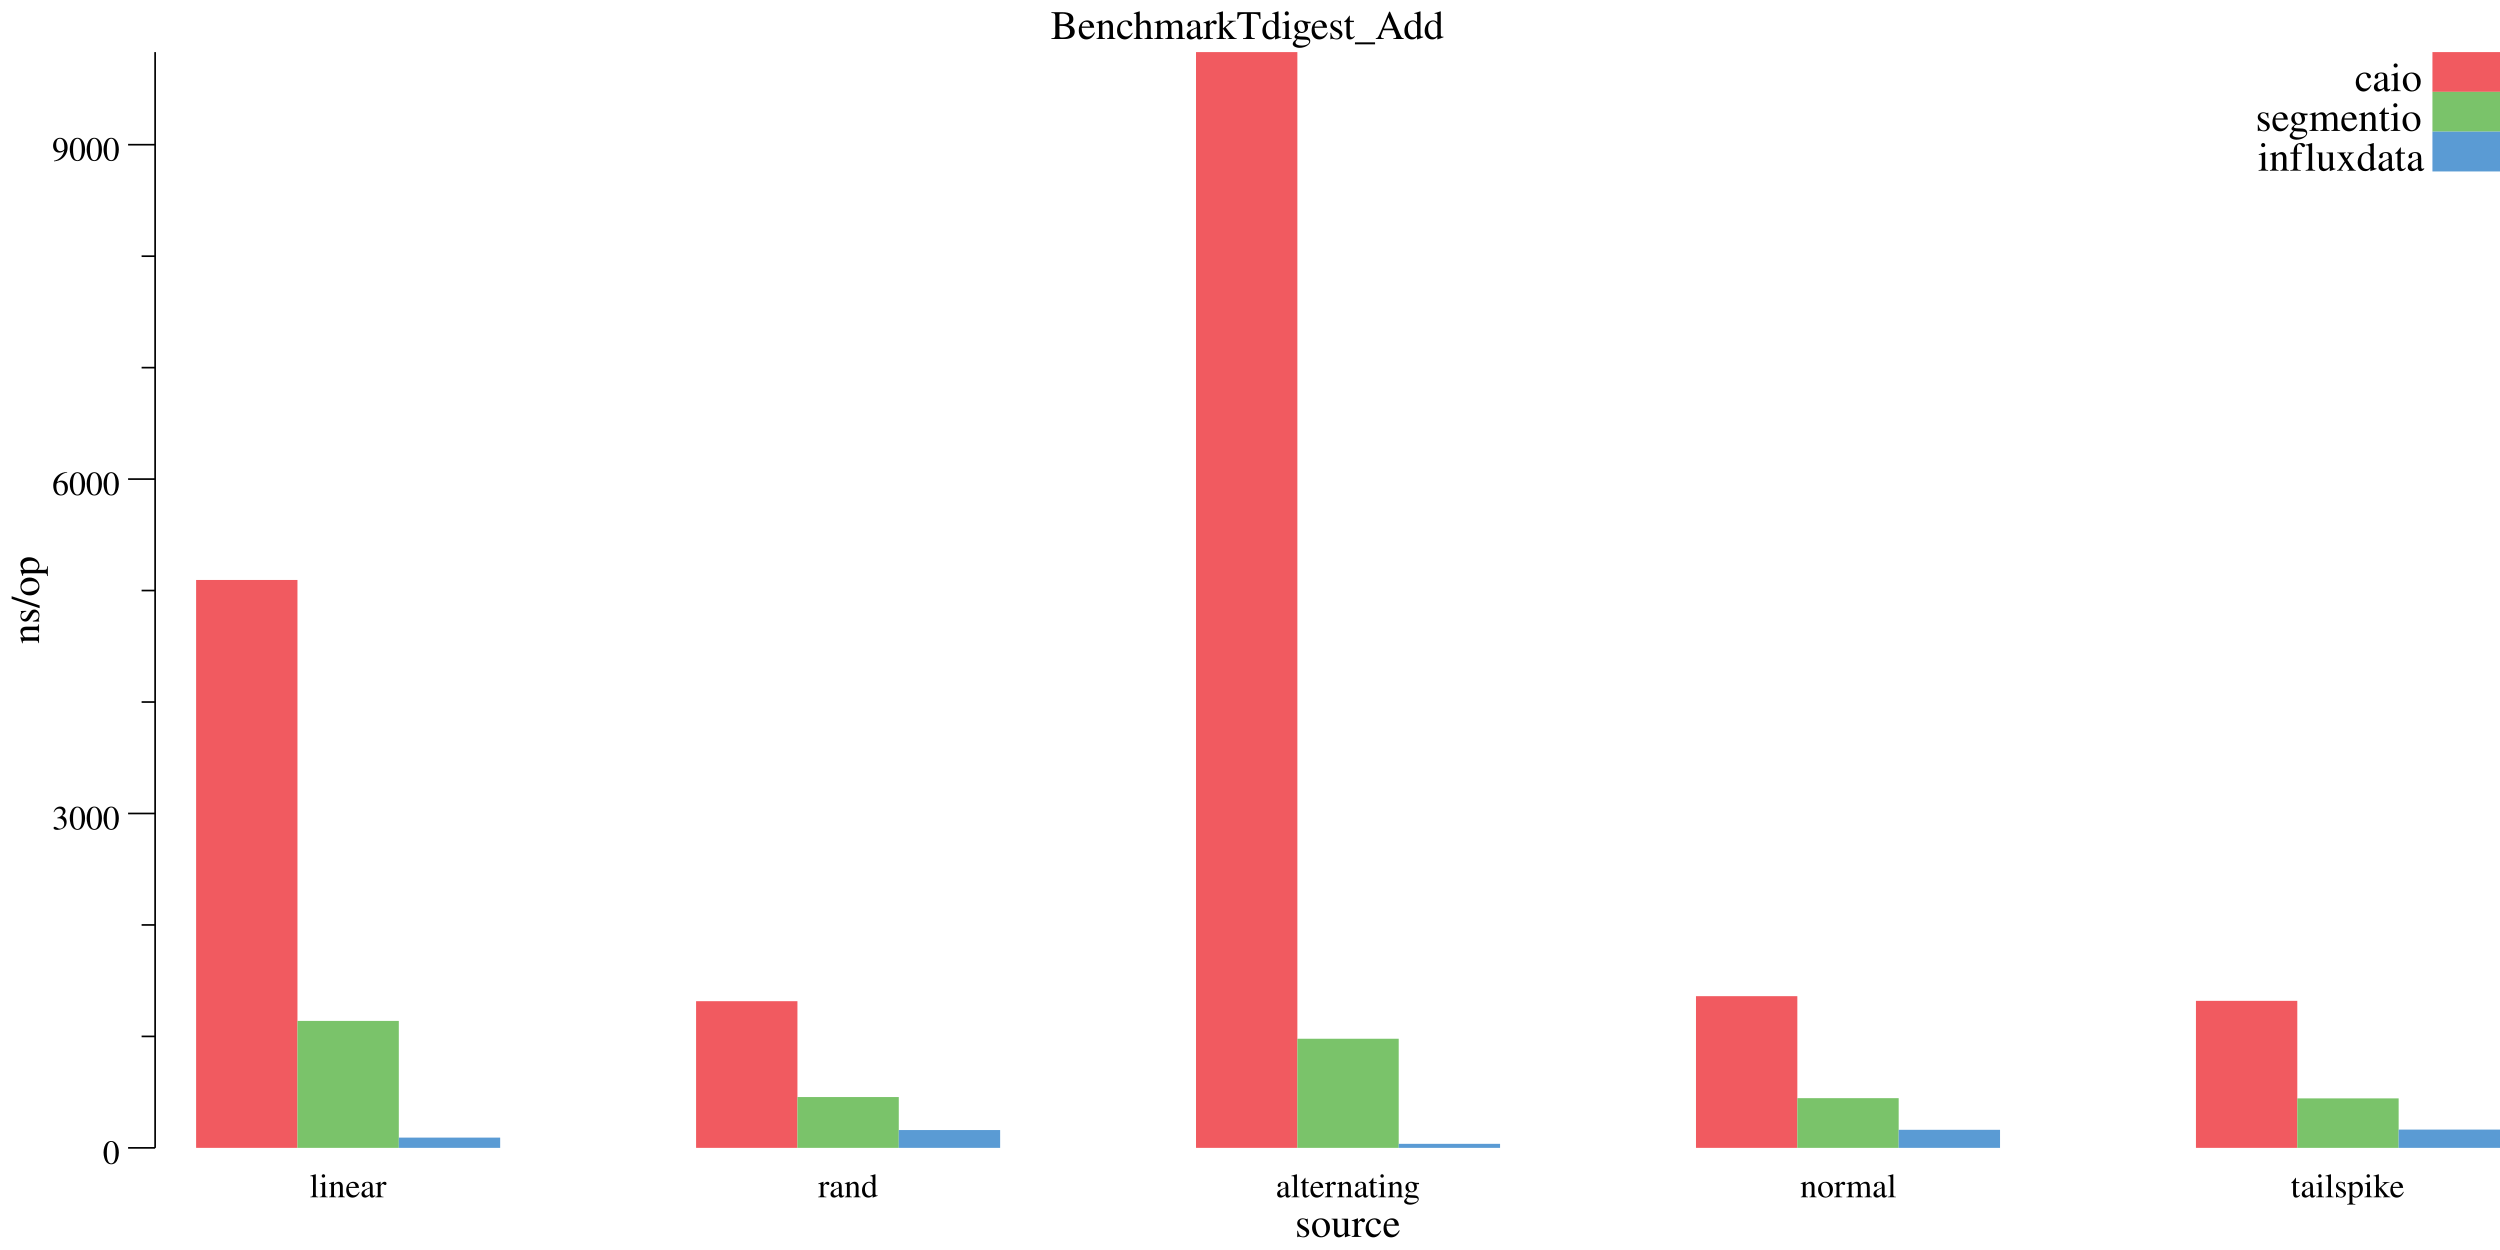
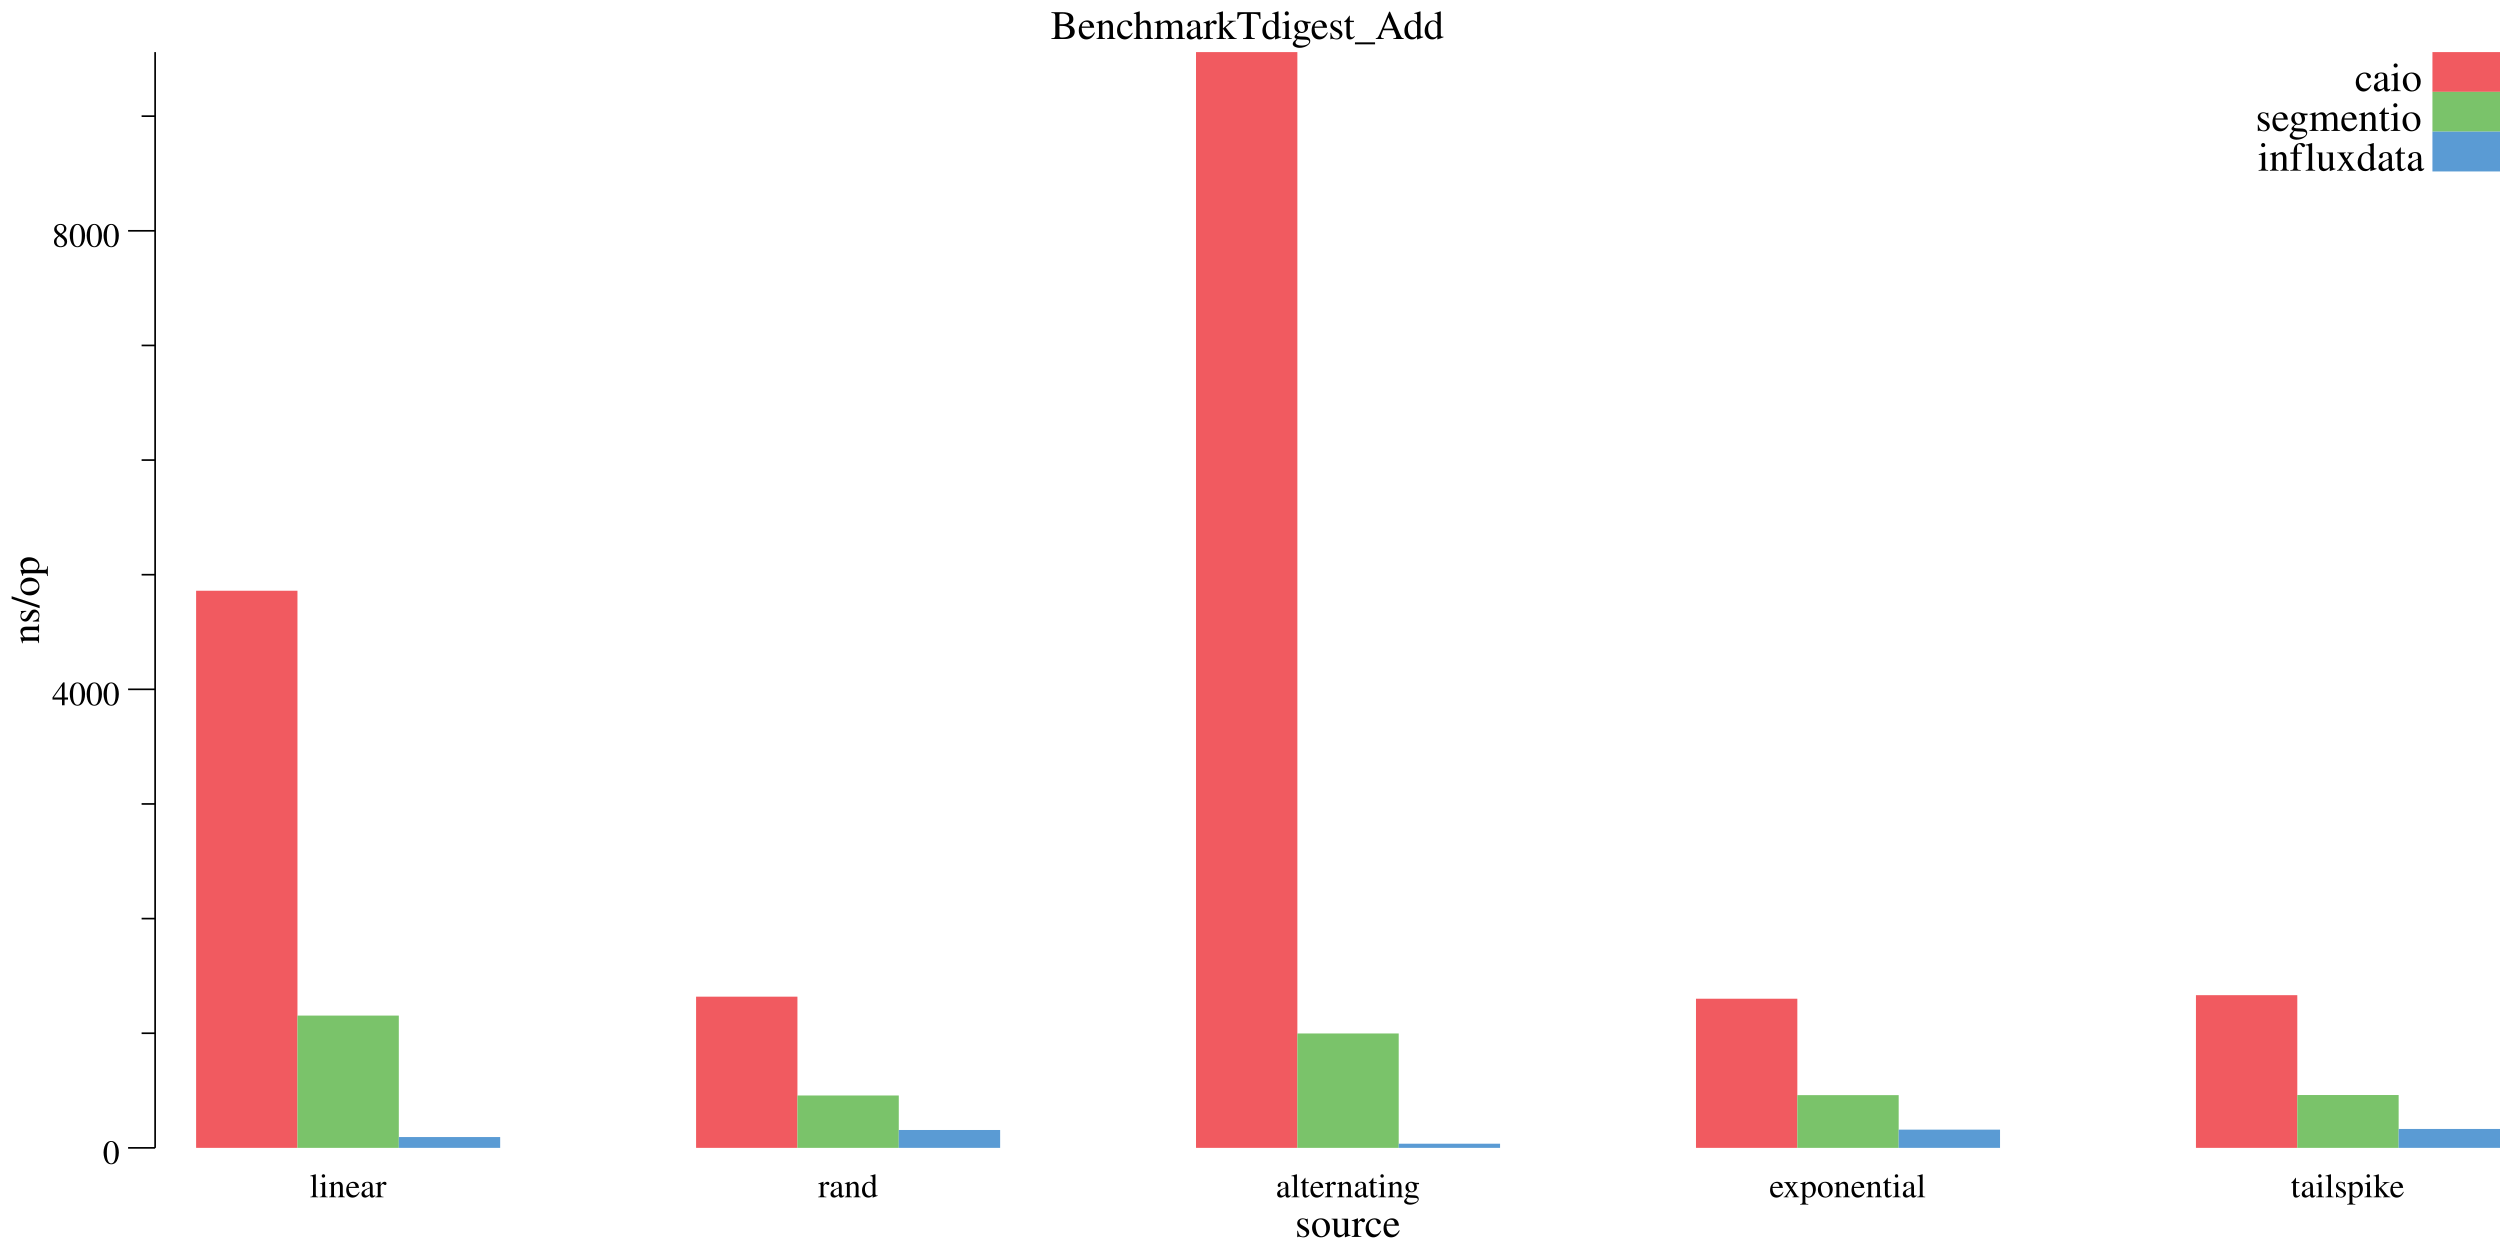
<svg xmlns="http://www.w3.org/2000/svg" width="740pt" height="370pt" viewBox="0 0 740 370">
  <g transform="scale(1, -1) translate(0, -370)">
    <path d="M0,0L740,0L740,370L0,370Z" style="fill:#FFFFFF" />
    <text x="311.01" y="-358.45" transform="scale(1, -1)" style="font-family:Times;font-weight:normal;font-style:normal;font-size:12px">BenchmarkTdigest_Add</text>
    <text x="383.36" y="-3.861" transform="scale(1, -1)" style="font-family:Times;font-weight:normal;font-style:normal;font-size:12px">source</text>
    <text x="91.666" y="-15.602" transform="scale(1, -1)" style="font-family:Times;font-weight:normal;font-style:normal;font-size:10px">linear</text>
    <text x="242.15" y="-15.602" transform="scale(1, -1)" style="font-family:Times;font-weight:normal;font-style:normal;font-size:10px">rand</text>
    <text x="377.64" y="-15.602" transform="scale(1, -1)" style="font-family:Times;font-weight:normal;font-style:normal;font-size:10px">alternating</text>
-     <text x="532.85" y="-15.602" transform="scale(1, -1)" style="font-family:Times;font-weight:normal;font-style:normal;font-size:10px">normal</text>
+     <text x="523.69" y="-15.602" transform="scale(1, -1)" style="font-family:Times;font-weight:normal;font-style:normal;font-size:10px">exponential</text>
    <text x="678.06" y="-15.602" transform="scale(1, -1)" style="font-family:Times;font-weight:normal;font-style:normal;font-size:10px">tailspike</text>
    <g transform="rotate(90)">
      <text x="179.41" y="11.555" transform="scale(1, -1)" style="font-family:Times;font-weight:normal;font-style:normal;font-size:12px">ns/op</text>
    </g>
    <text x="30.416" y="-25.509" transform="scale(1, -1)" style="font-family:Times;font-weight:normal;font-style:normal;font-size:10px">0</text>
-     <text x="15.416" y="-124.49" transform="scale(1, -1)" style="font-family:Times;font-weight:normal;font-style:normal;font-size:10px">3000</text>
-     <text x="15.416" y="-223.47" transform="scale(1, -1)" style="font-family:Times;font-weight:normal;font-style:normal;font-size:10px">6000</text>
-     <text x="15.416" y="-322.45" transform="scale(1, -1)" style="font-family:Times;font-weight:normal;font-style:normal;font-size:10px">9000</text>
+     <text x="15.416" y="-161.24" transform="scale(1, -1)" style="font-family:Times;font-weight:normal;font-style:normal;font-size:10px">4000</text>
+     <text x="15.416" y="-296.96" transform="scale(1, -1)" style="font-family:Times;font-weight:normal;font-style:normal;font-size:10px">8000</text>
    <path d="M37.916,30.23L45.916,30.23" style="fill:none;stroke:#000000;stroke-width:0.5" />
-     <path d="M37.916,129.21L45.916,129.21" style="fill:none;stroke:#000000;stroke-width:0.5" />
-     <path d="M37.916,228.19L45.916,228.19" style="fill:none;stroke:#000000;stroke-width:0.5" />
-     <path d="M37.916,327.17L45.916,327.17" style="fill:none;stroke:#000000;stroke-width:0.5" />
-     <path d="M41.916,63.223L45.916,63.223" style="fill:none;stroke:#000000;stroke-width:0.5" />
-     <path d="M41.916,96.216L45.916,96.216" style="fill:none;stroke:#000000;stroke-width:0.5" />
-     <path d="M41.916,162.2L45.916,162.2" style="fill:none;stroke:#000000;stroke-width:0.5" />
-     <path d="M41.916,195.2L45.916,195.2" style="fill:none;stroke:#000000;stroke-width:0.5" />
-     <path d="M41.916,261.18L45.916,261.18" style="fill:none;stroke:#000000;stroke-width:0.5" />
-     <path d="M41.916,294.17L45.916,294.17" style="fill:none;stroke:#000000;stroke-width:0.5" />
+     <path d="M37.916,165.96L45.916,165.96" style="fill:none;stroke:#000000;stroke-width:0.5" />
+     <path d="M37.916,301.68L45.916,301.68" style="fill:none;stroke:#000000;stroke-width:0.5" />
+     <path d="M41.916,64.162L45.916,64.162" style="fill:none;stroke:#000000;stroke-width:0.5" />
+     <path d="M41.916,98.094L45.916,98.094" style="fill:none;stroke:#000000;stroke-width:0.5" />
+     <path d="M41.916,132.03L45.916,132.03" style="fill:none;stroke:#000000;stroke-width:0.5" />
+     <path d="M41.916,199.89L45.916,199.89" style="fill:none;stroke:#000000;stroke-width:0.5" />
+     <path d="M41.916,233.82L45.916,233.82" style="fill:none;stroke:#000000;stroke-width:0.5" />
+     <path d="M41.916,267.75L45.916,267.75" style="fill:none;stroke:#000000;stroke-width:0.5" />
+     <path d="M41.916,335.62L45.916,335.62" style="fill:none;stroke:#000000;stroke-width:0.5" />
    <path d="M45.916,30.23L45.916,354.58" style="fill:none;stroke:#000000;stroke-width:0.5" />
-     <path d="M58.048,30.23L58.048,198.33L88.048,198.33L88.048,30.23Z" style="fill:#F15A60" />
-     <path d="M206.04,30.23L206.04,73.649L236.04,73.649L236.04,30.23Z" style="fill:#F15A60" />
+     <path d="M58.048,30.23L58.048,195.14L88.048,195.14L88.048,30.23Z" style="fill:#F15A60" />
+     <path d="M206.04,30.23L206.04,74.986L236.04,74.986L236.04,30.23Z" style="fill:#F15A60" />
    <path d="M354.02,30.23L354.02,354.58L384.02,354.58L384.02,30.23Z" style="fill:#F15A60" />
-     <path d="M502.01,30.23L502.01,75.134L532.01,75.134L532.01,30.23Z" style="fill:#F15A60" />
-     <path d="M650,30.23L650,73.748L680,73.748L680,30.23Z" style="fill:#F15A60" />
-     <path d="M88.048,30.23L88.048,67.809L118.05,67.809L118.05,30.23Z" style="fill:#7AC36A" />
-     <path d="M236.04,30.23L236.04,45.275L266.04,45.275L266.04,30.23Z" style="fill:#7AC36A" />
-     <path d="M384.02,30.23L384.02,62.531L414.02,62.531L414.02,30.23Z" style="fill:#7AC36A" />
-     <path d="M532.01,30.23L532.01,44.945L562.01,44.945L562.01,30.23Z" style="fill:#7AC36A" />
-     <path d="M680,30.23L680,44.879L710,44.879L710,30.23Z" style="fill:#7AC36A" />
-     <path d="M118.05,30.23L118.05,33.269L148.05,33.269L148.05,30.23Z" style="fill:#5A9BD4" />
-     <path d="M266.04,30.23L266.04,35.509L296.04,35.509L296.04,30.23Z" style="fill:#5A9BD4" />
-     <path d="M414.02,30.23L414.02,31.425L444.02,31.425L444.02,30.23Z" style="fill:#5A9BD4" />
-     <path d="M562.01,30.23L562.01,35.575L592.01,35.575L592.01,30.23Z" style="fill:#5A9BD4" />
-     <path d="M710,30.23L710,35.641L740,35.641L740,30.23Z" style="fill:#5A9BD4" />
+     <path d="M502.01,30.23L502.01,74.376L532.01,74.376L532.01,30.23Z" style="fill:#F15A60" />
+     <path d="M650,30.23L650,75.428L680,75.428L680,30.23Z" style="fill:#F15A60" />
+     <path d="M88.048,30.23L88.048,69.388L118.05,69.388L118.05,30.23Z" style="fill:#7AC36A" />
+     <path d="M236.04,30.23L236.04,45.737L266.04,45.737L266.04,30.23Z" style="fill:#7AC36A" />
+     <path d="M384.02,30.23L384.02,64.094L414.02,64.094L414.02,30.23Z" style="fill:#7AC36A" />
+     <path d="M532.01,30.23L532.01,45.839L562.01,45.839L562.01,30.23Z" style="fill:#7AC36A" />
+     <path d="M680,30.23L680,45.873L710,45.873L710,30.23Z" style="fill:#7AC36A" />
+     <path d="M118.05,30.23L118.05,33.434L148.05,33.434L148.05,30.23Z" style="fill:#5A9BD4" />
+     <path d="M266.04,30.23L266.04,35.524L296.04,35.524L296.04,30.23Z" style="fill:#5A9BD4" />
+     <path d="M414.02,30.23L414.02,31.462L444.02,31.462L444.02,30.23Z" style="fill:#5A9BD4" />
+     <path d="M562.01,30.23L562.01,35.626L592.01,35.626L592.01,30.23Z" style="fill:#5A9BD4" />
+     <path d="M710,30.23L710,35.829L740,35.829L740,30.23Z" style="fill:#5A9BD4" />
    <path d="M720,342.81L720,354.58L740,354.58L740,342.81Z" style="fill:#F15A60" />
    <text x="697.01" y="-343.03" transform="scale(1, -1)" style="font-family:Times;font-weight:normal;font-style:normal;font-size:12px">caio</text>
    <path d="M720,331.03L720,342.81L740,342.81L740,331.03Z" style="fill:#7AC36A" />
    <text x="667.68" y="-331.25" transform="scale(1, -1)" style="font-family:Times;font-weight:normal;font-style:normal;font-size:12px">segmentio</text>
    <path d="M720,319.25L720,331.03L740,331.03L740,319.25Z" style="fill:#5A9BD4" />
    <text x="668.35" y="-319.47" transform="scale(1, -1)" style="font-family:Times;font-weight:normal;font-style:normal;font-size:12px">influxdata</text>
  </g>
</svg>
